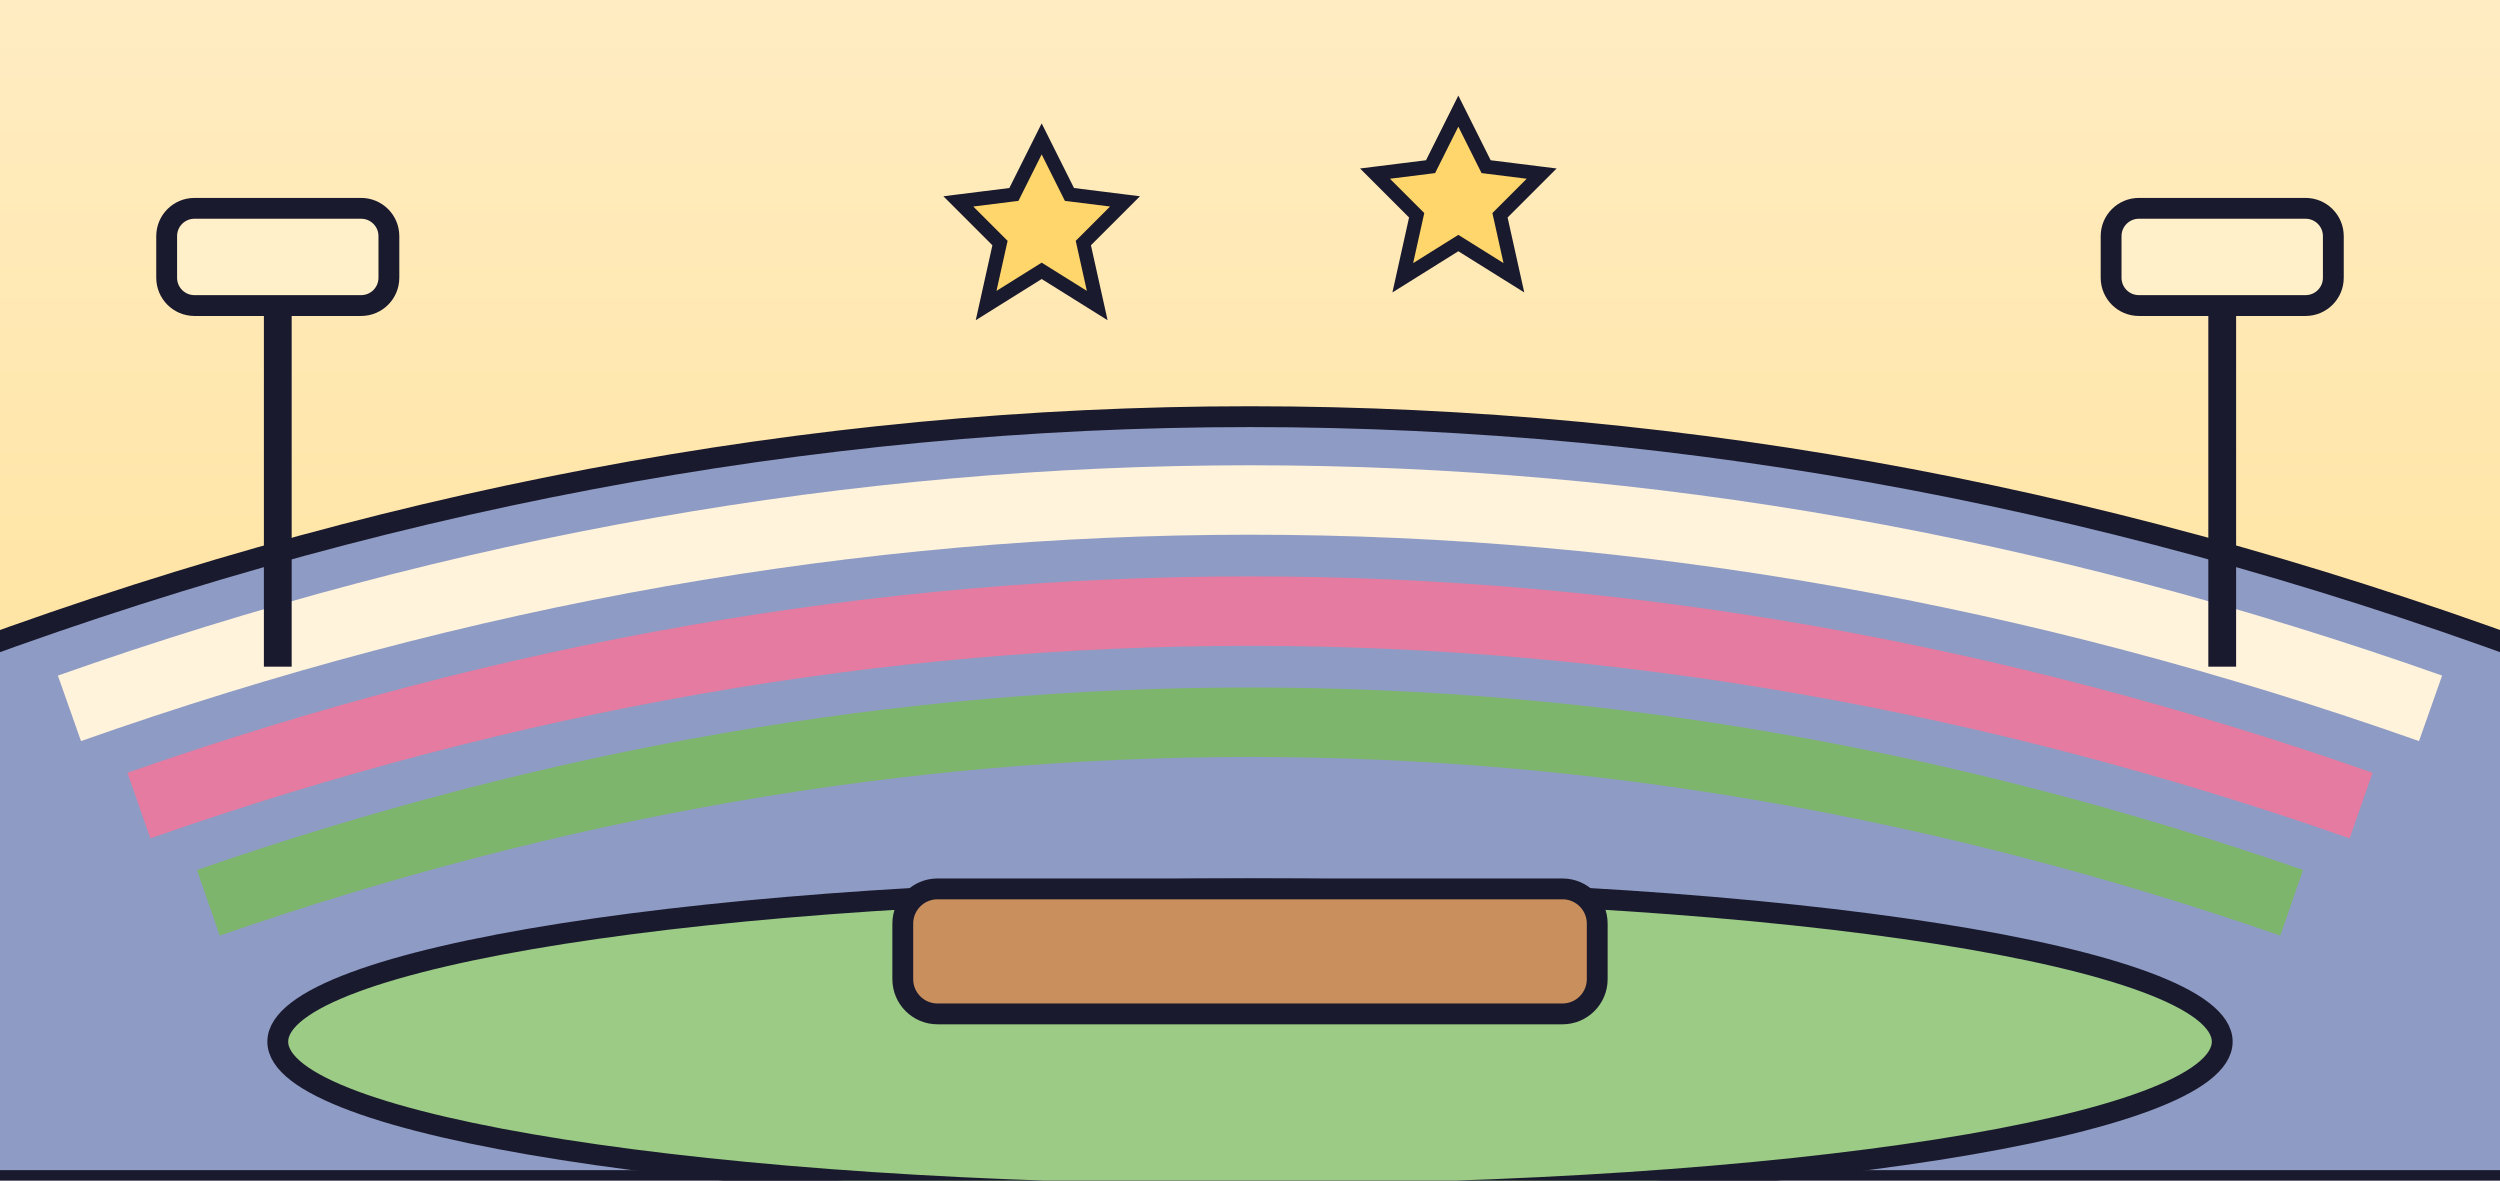
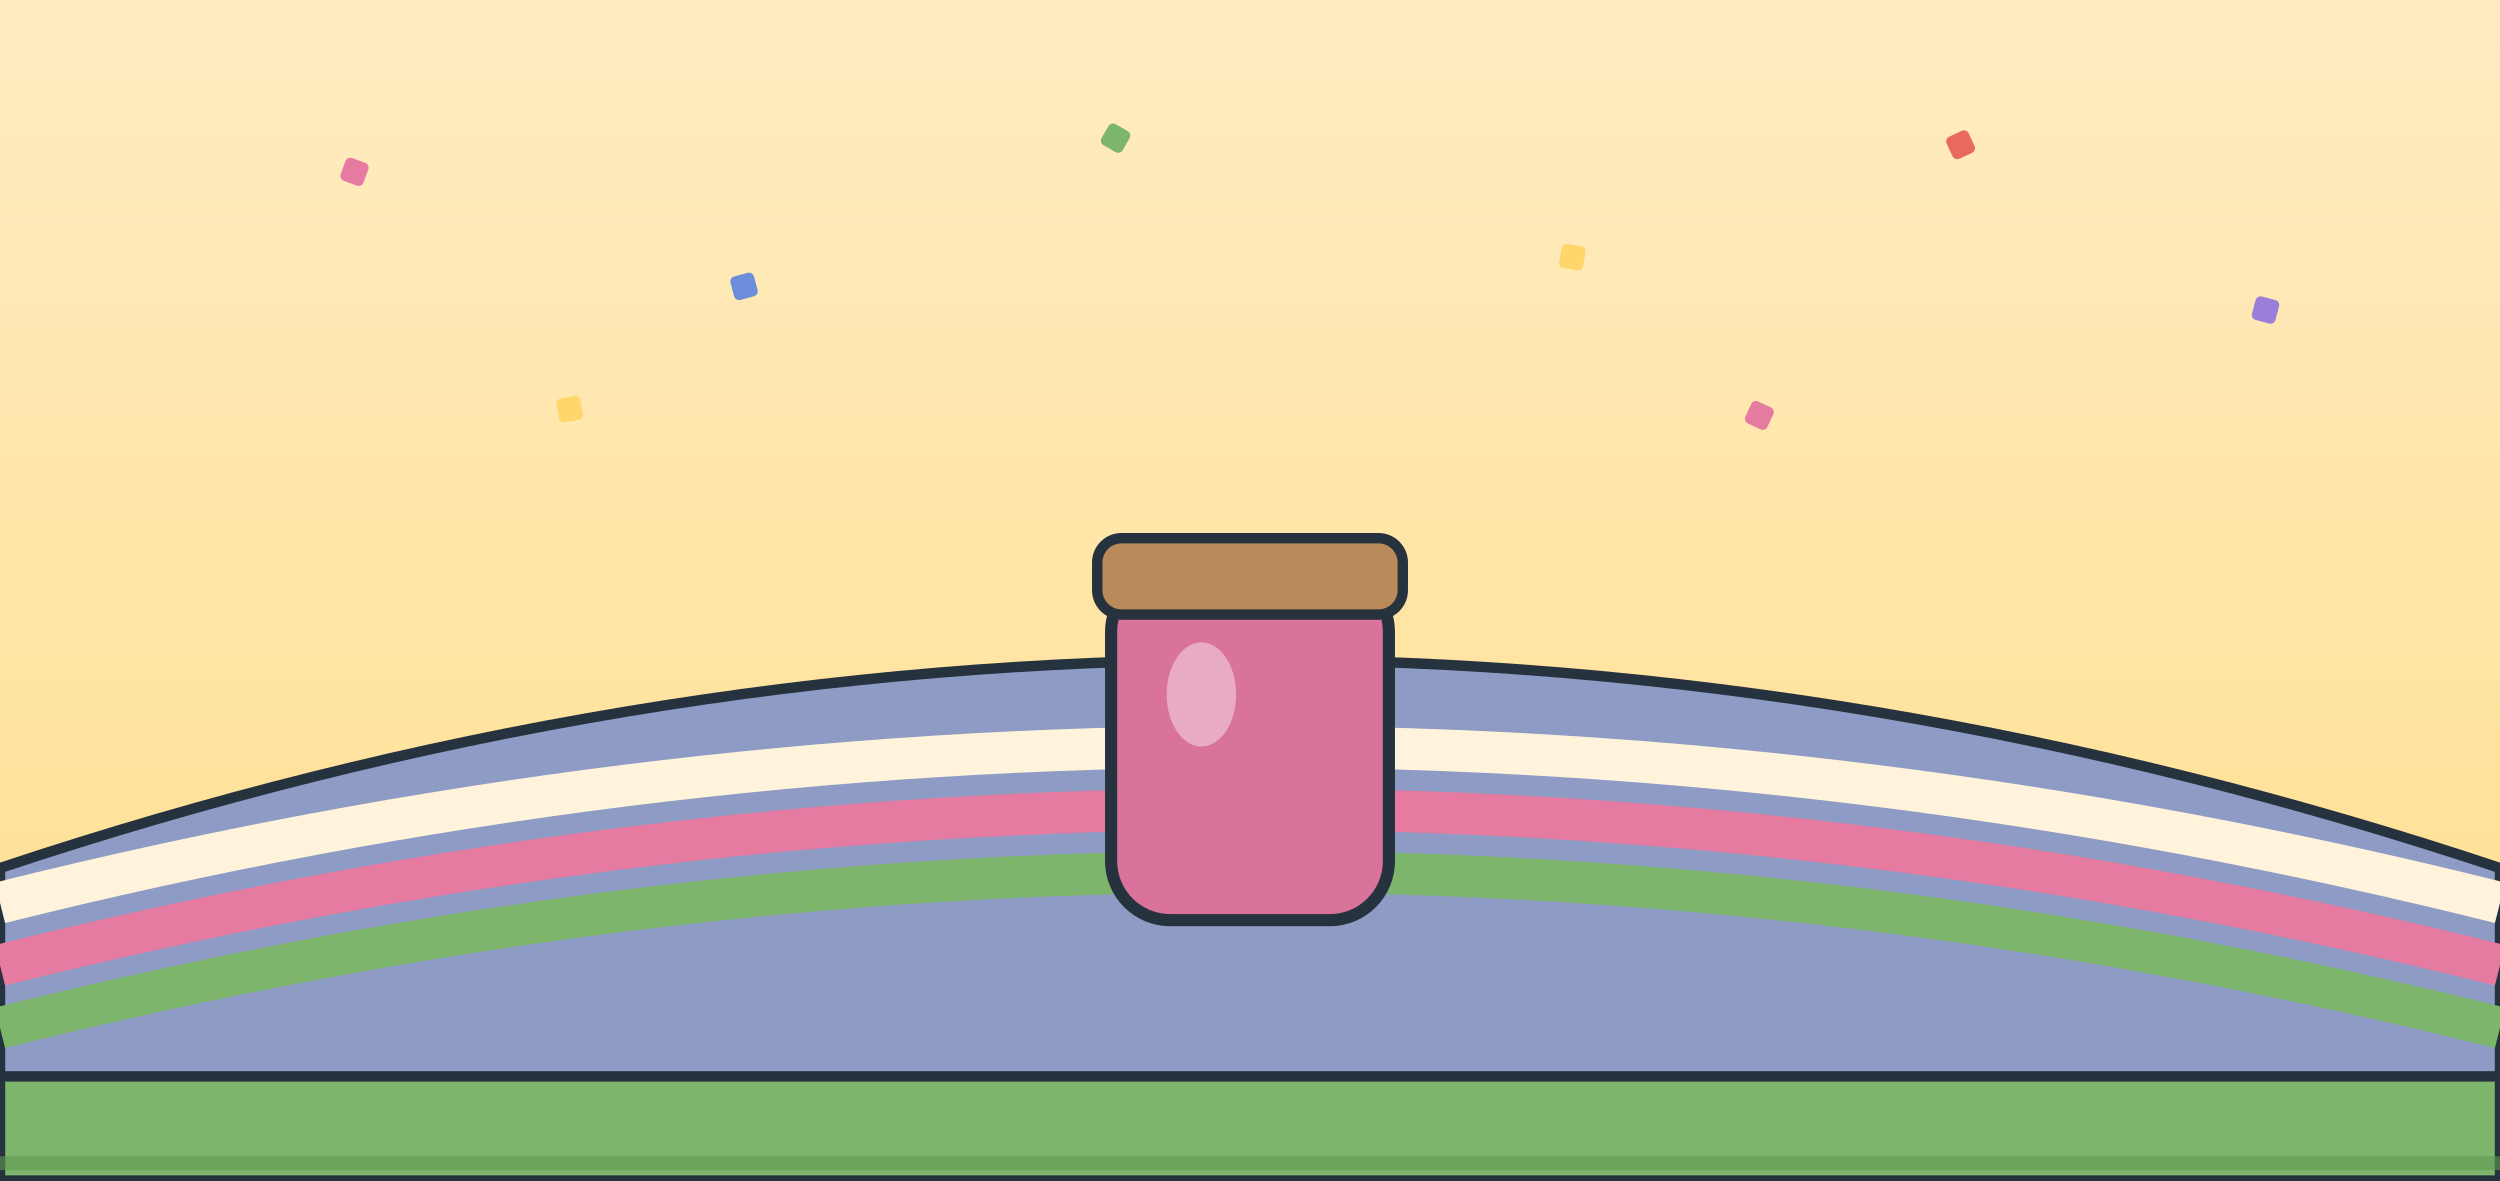
- <svg xmlns="http://www.w3.org/2000/svg" viewBox="0 0 360 170" preserveAspectRatio="xMidYMid slice">
+ <svg xmlns="http://www.w3.org/2000/svg" viewBox="0 0 1440 680">
  <defs>
-     <linearGradient id="s" x1="0" y1="0" x2="0" y2="1">
+     <linearGradient id="s9" x1="0" y1="0" x2="0" y2="1">
      <stop offset="0" stop-color="#FFECC2" />
      <stop offset="1" stop-color="#FFDE8A" />
    </linearGradient>
  </defs>
-   <rect width="360" height="170" fill="url(#s)" />
-   <path d="M -10 96 Q 180 24 370 96 L 370 170 L -10 170 Z" fill="#8E9BC4" stroke="#1A1A2E" stroke-width="3" />
-   <path d="M 10 102 Q 180 42 350 102" stroke="#FFF3DC" stroke-width="10" fill="none" />
-   <path d="M 20 116 Q 180 60 340 116" stroke="#E57BA0" stroke-width="10" fill="none" />
-   <path d="M 30 130 Q 180 78 330 130" stroke="#7CB56B" stroke-width="10" fill="none" />
-   <ellipse cx="180" cy="150" rx="140" ry="22" fill="#9BCB84" stroke="#1A1A2E" stroke-width="3" />
-   <rect x="130" y="128" width="100" height="18" rx="5" fill="#C98F5C" stroke="#1A1A2E" stroke-width="3" />
-   <line x1="40" y1="96" x2="40" y2="40" stroke="#1A1A2E" stroke-width="4" />
-   <rect x="24" y="30" width="32" height="14" rx="4" fill="#FFF0C9" stroke="#1A1A2E" stroke-width="3" />
-   <line x1="320" y1="96" x2="320" y2="40" stroke="#1A1A2E" stroke-width="4" />
-   <rect x="304" y="30" width="32" height="14" rx="4" fill="#FFF0C9" stroke="#1A1A2E" stroke-width="3" />
-   <path d="M 150 20 l 4 8 8 1 -6 6 2 9 -8 -5 -8 5 2 -9 -6 -6 8 -1 Z" fill="#FFD66B" stroke="#1A1A2E" stroke-width="2" />
-   <path d="M 210 16 l 4 8 8 1 -6 6 2 9 -8 -5 -8 5 2 -9 -6 -6 8 -1 Z" fill="#FFD66B" stroke="#1A1A2E" stroke-width="2" />
+   <rect width="1440" height="680" fill="url(#s9)" />
+   <path d="M0 500 Q720 260 1440 500 L1440 680 L0 680 Z" fill="#8E9BC4" stroke="#26323E" stroke-width="6" />
+   <path d="M0 520 Q720 340 1440 520" fill="none" stroke="#FFF3DC" stroke-width="24" />
+   <path d="M0 556 Q720 376 1440 556" fill="none" stroke="#E57BA0" stroke-width="24" />
+   <path d="M0 592 Q720 412 1440 592" fill="none" stroke="#7CB56B" stroke-width="24" />
+   <rect x="200" y="90" width="14" height="14" rx="3" fill="#E57BA0" transform="rotate(20 200 90)" />
+   <rect x="420" y="160" width="14" height="14" rx="3" fill="#6C8DD9" transform="rotate(-15 420 160)" />
+   <rect x="640" y="70" width="14" height="14" rx="3" fill="#7CB56B" transform="rotate(30 640 70)" />
+   <rect x="900" y="140" width="14" height="14" rx="3" fill="#FFD66B" transform="rotate(10 900 140)" />
+   <rect x="1120" y="80" width="14" height="14" rx="3" fill="#E86A5E" transform="rotate(-25 1120 80)" />
+   <rect x="1300" y="170" width="14" height="14" rx="3" fill="#9B7ED9" transform="rotate(15 1300 170)" />
+   <rect x="320" y="230" width="14" height="14" rx="3" fill="#FFD66B" transform="rotate(-10 320 230)" />
+   <rect x="1010" y="230" width="14" height="14" rx="3" fill="#E57BA0" transform="rotate(25 1010 230)" />
+   <rect x="640" y="330" width="160" height="200" rx="34" fill="#D9739B" stroke="#26323E" stroke-width="7" />
+   <rect x="632" y="310" width="176" height="44" rx="14" fill="#B98A5A" stroke="#26323E" stroke-width="6" />
+   <ellipse cx="692" cy="400" rx="20" ry="30" fill="#FFFFFF" opacity="0.4" />
+   <rect x="0" y="620" width="1440" height="60" fill="#7CB56B" stroke="#26323E" stroke-width="6" />
+   <rect x="0" y="666" width="1440" height="8" fill="#5E9A54" opacity="0.6" />
</svg>
